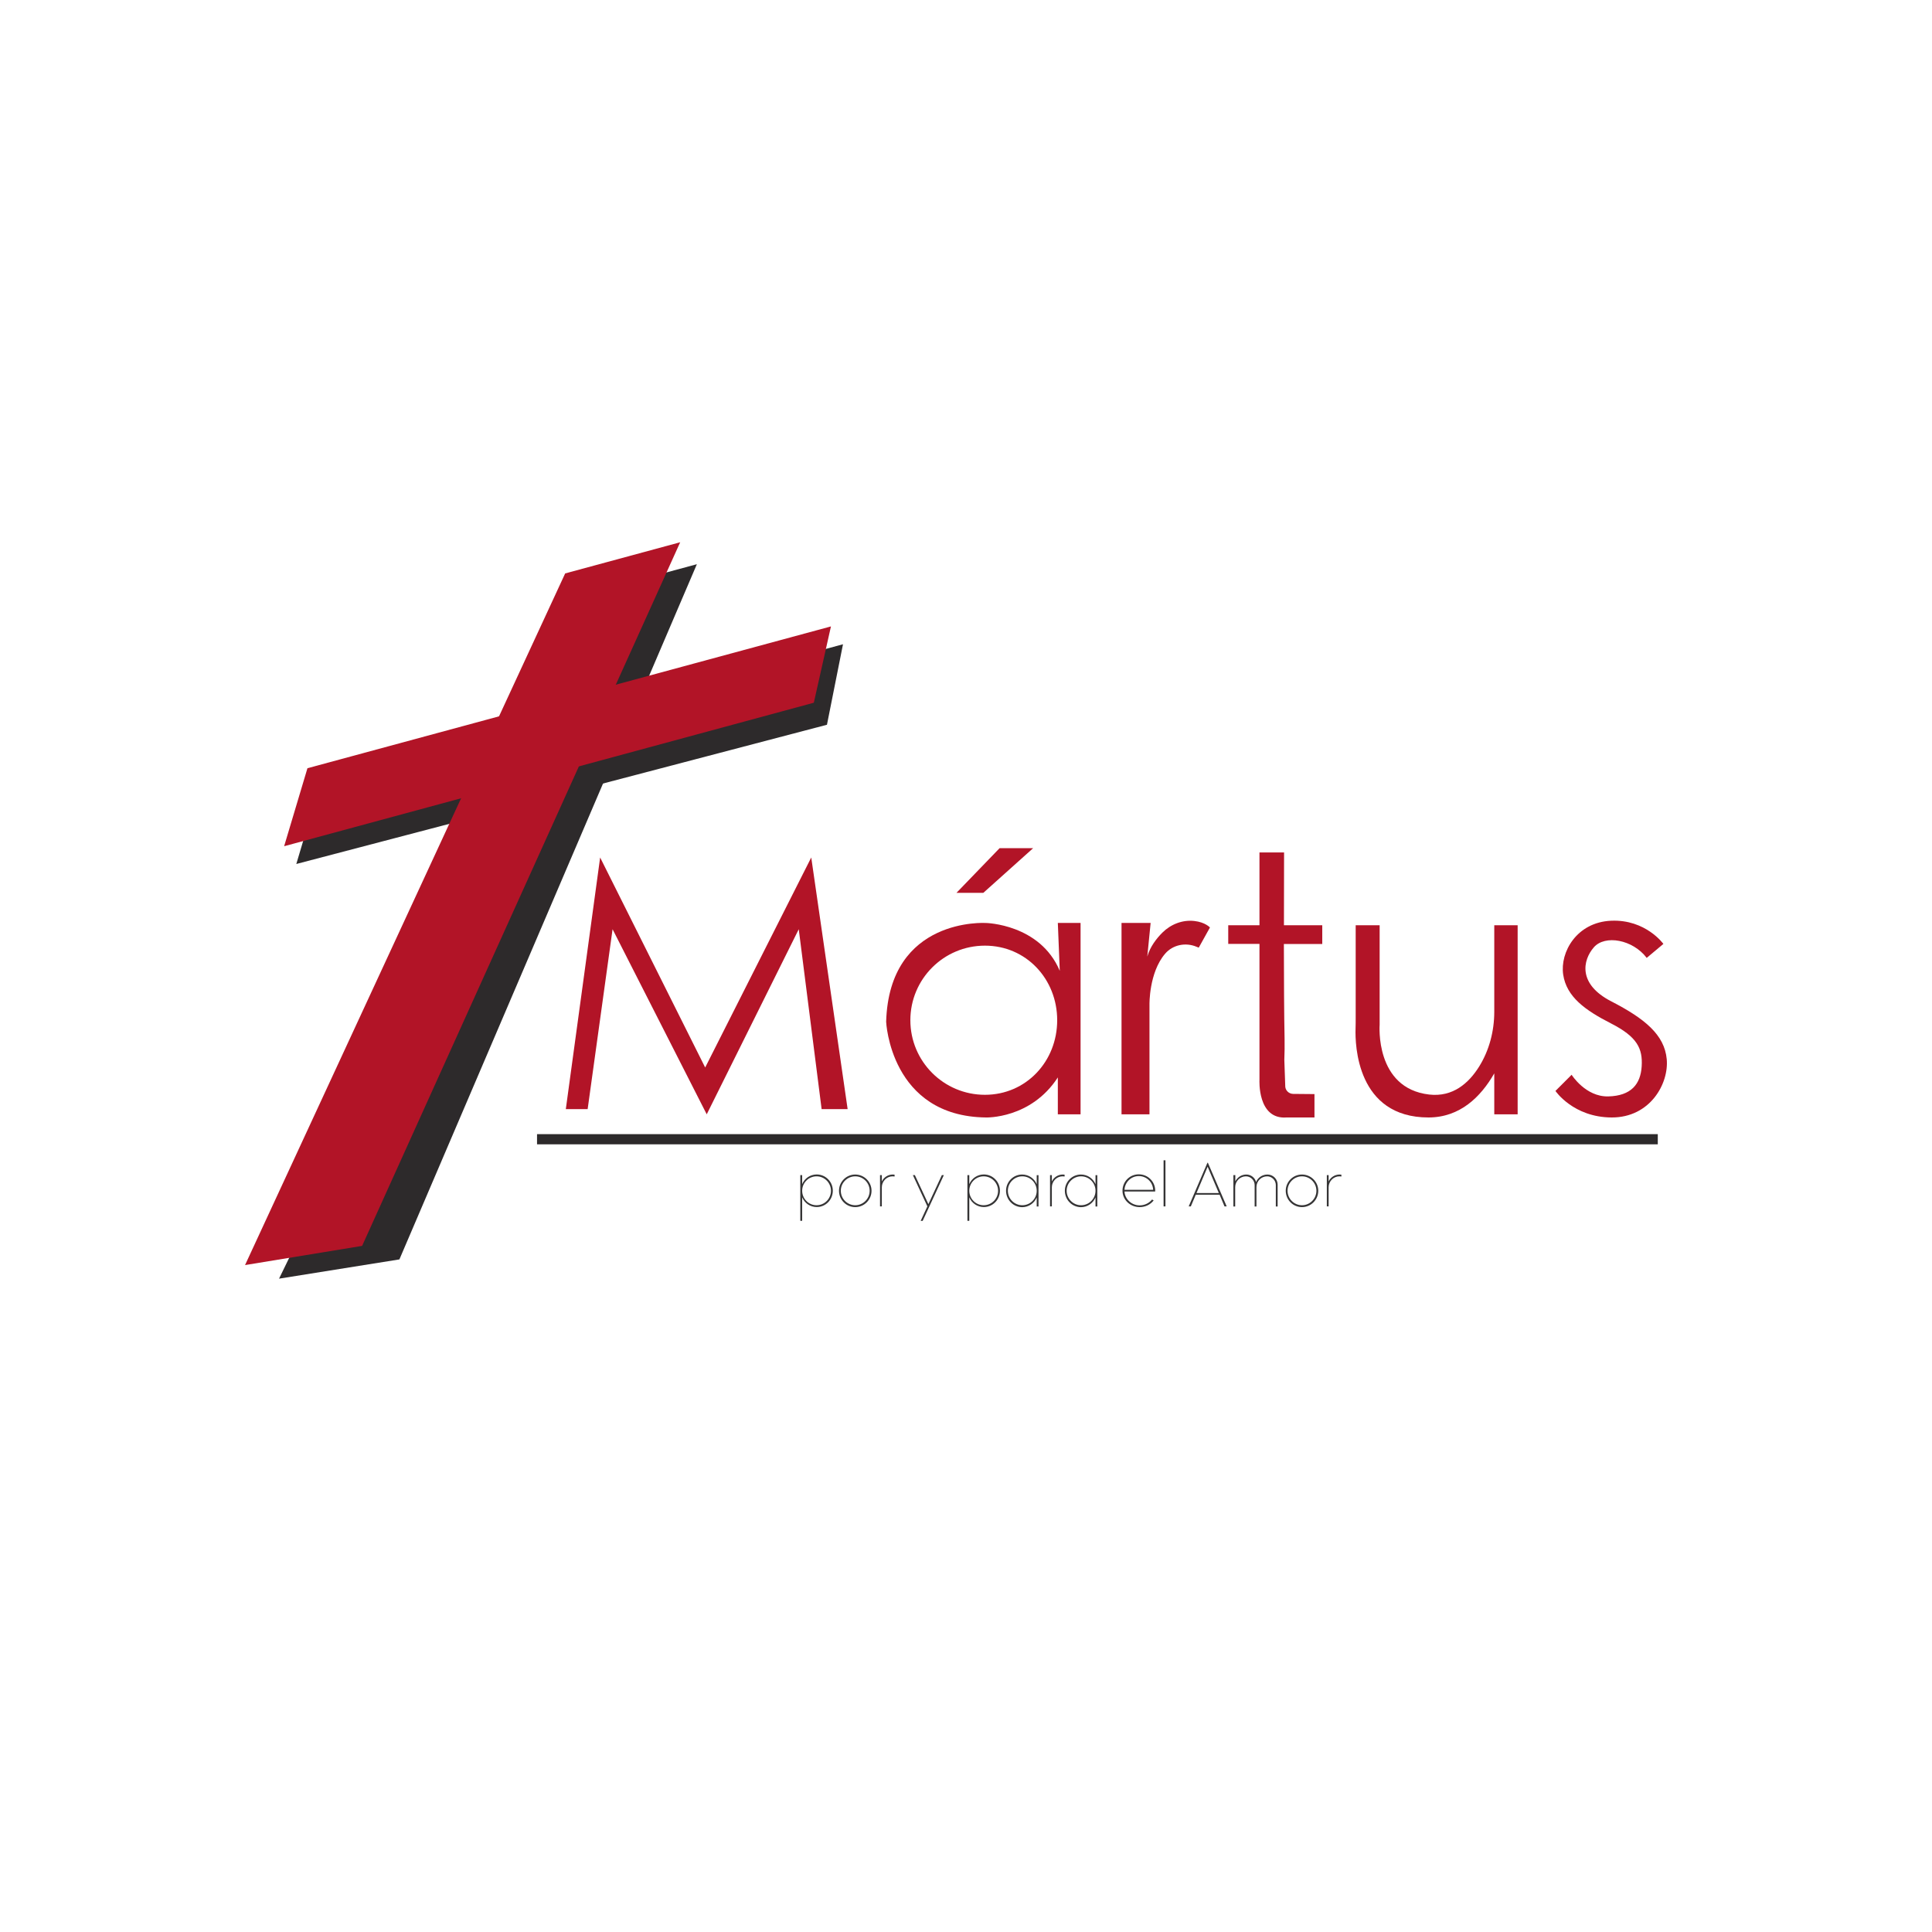
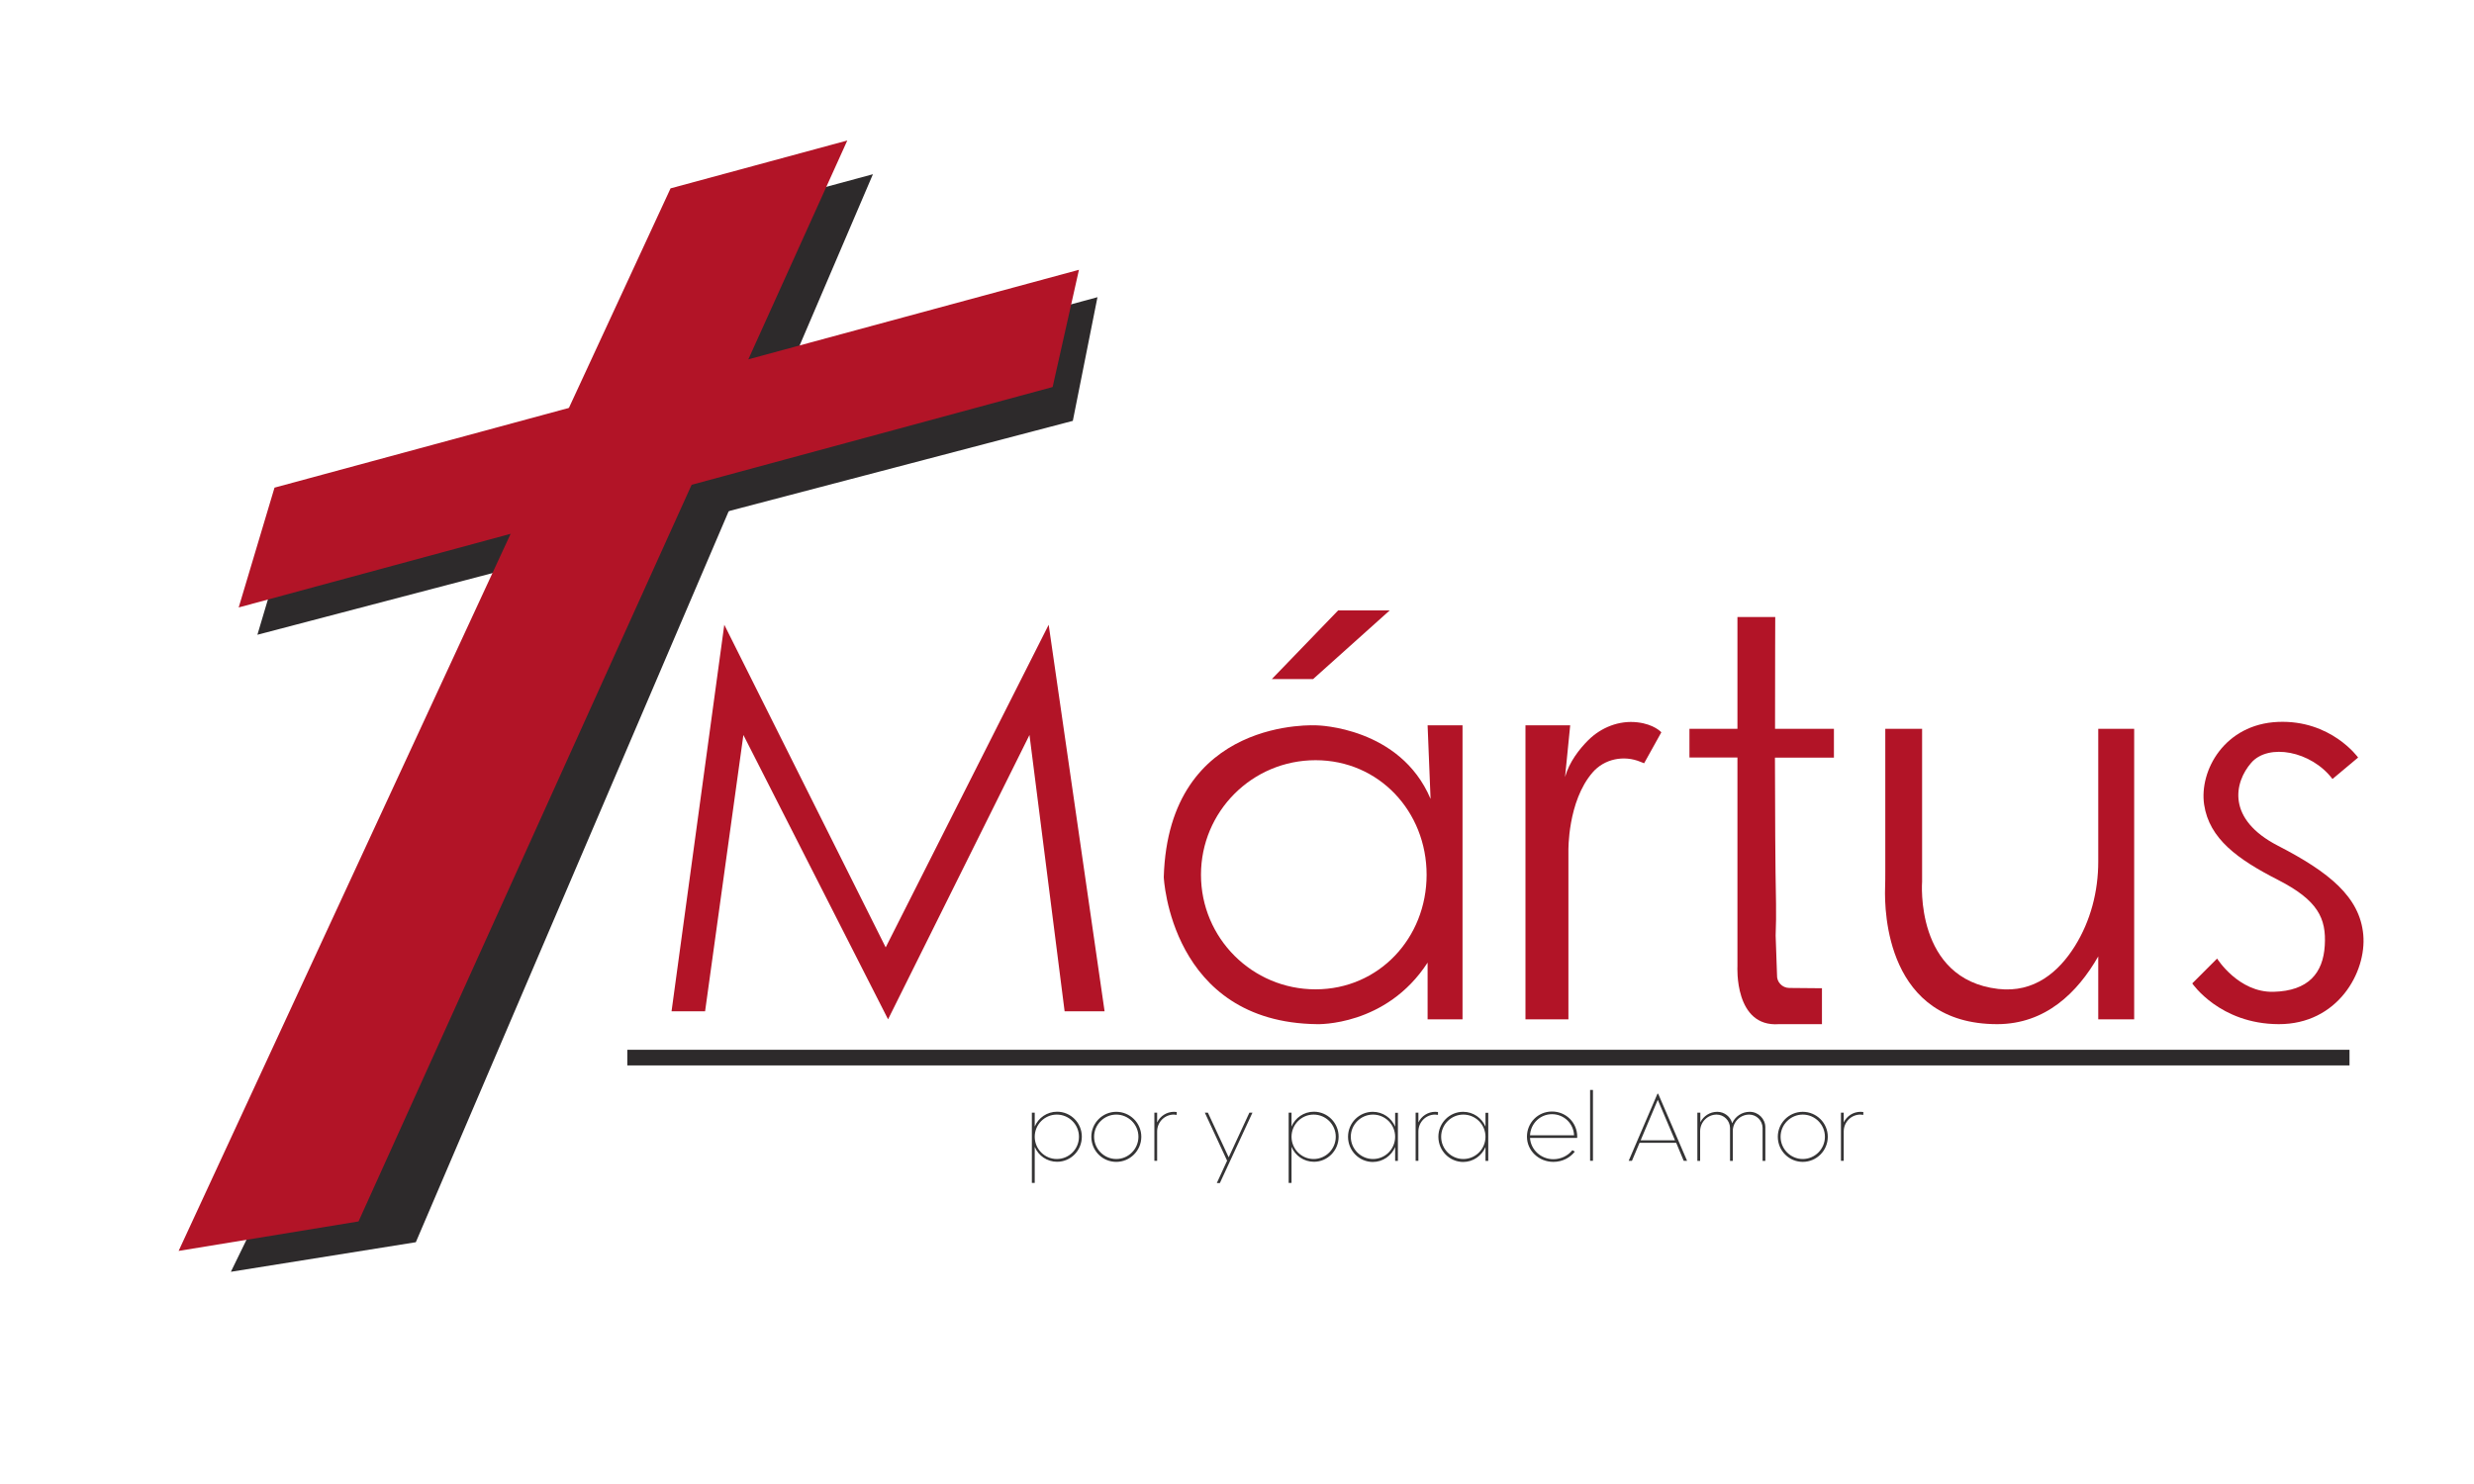
- <svg xmlns="http://www.w3.org/2000/svg" version="1.1" id="Capa_1" x="0px" y="0px" viewBox="0 0 300 300" style="enable-background:new 0 0 300 300;" xml:space="preserve">
+ <svg xmlns="http://www.w3.org/2000/svg" aria-hidden="true" focusable="false" width="250" viewBox="20 70 250 150">
  <style type="text/css">
- 	.st0{fill:#1D1D45;}
- 	.st1{fill:#2D2A2B;}
- 	.st2{fill:#B21427;}
- 	.st3{fill:#353435;}
- </style>
+ 		.st0 {
+ 			fill: #1D1D45;
+ 		}
+ 
+ 		.st1 {
+ 			fill: #2D2A2B;
+ 		}
+ 
+ 		.st2 {
+ 			fill: #B21427;
+ 		}
+ 
+ 		.st3 {
+ 			fill: #353435;
+ 		}
+ 	</style>
  <g>
    <polygon class="st1" points="62.02,195.56 43.33,198.55 95.75,90.98 108.21,87.61  " />
    <polygon class="st1" points="128.41,112.54 46.01,134.16 49.61,122.06 130.9,100.04  " />
    <polygon class="st2" points="56.23,193.46 38.05,196.44 87.76,89.04 105.62,84.2  " />
    <polygon class="st2" points="126.37,109.12 44.12,131.4 47.74,119.29 129.03,97.27  " />
    <g>
      <path class="st3" d="M124.27,182.47h0.29v1.4c0.37-0.88,1.24-1.5,2.26-1.5c1.38,0,2.5,1.13,2.5,2.52c0,1.41-1.12,2.54-2.5,2.54    c-1.02,0-1.89-0.62-2.26-1.51v3.65h-0.29V182.47z M129.03,184.9c0-1.23-1-2.24-2.24-2.24c-1.23,0-2.23,1.01-2.23,2.24    c0,1.24,1,2.25,2.23,2.25C128.04,187.15,129.03,186.14,129.03,184.9z" />
      <path class="st3" d="M130.28,184.9c0-1.39,1.13-2.52,2.52-2.52c1.39,0,2.53,1.13,2.53,2.52c0,1.41-1.14,2.54-2.53,2.54    C131.4,187.44,130.28,186.31,130.28,184.9z M135.04,184.9c0-1.23-1.01-2.24-2.24-2.24s-2.24,1.01-2.24,2.24    c0,1.24,1.01,2.25,2.24,2.25S135.04,186.14,135.04,184.9z" />
      <path class="st3" d="M136.65,182.47h0.28v0.98c0.31-0.64,0.96-1.07,1.7-1.07c0.09,0,0.19,0.01,0.28,0.02v0.29    c-0.1-0.02-0.2-0.03-0.3-0.03c-0.92,0-1.67,0.75-1.68,1.69v2.98h-0.28V182.47z" />
      <path class="st3" d="M144,187.32l-2.25-4.85h0.31l2.1,4.51l2.09-4.51h0.31l-3.29,7.11h-0.31L144,187.32z" />
      <path class="st3" d="M150.22,182.47h0.29v1.4c0.37-0.88,1.24-1.5,2.26-1.5c1.38,0,2.5,1.13,2.5,2.52c0,1.41-1.12,2.54-2.5,2.54    c-1.02,0-1.89-0.62-2.26-1.51v3.65h-0.29V182.47z M154.98,184.9c0-1.23-1-2.24-2.24-2.24c-1.23,0-2.23,1.01-2.23,2.24    c0,1.24,1,2.25,2.23,2.25C153.98,187.15,154.98,186.14,154.98,184.9z" />
      <path class="st3" d="M156.22,184.9c0-1.39,1.12-2.52,2.5-2.52c1.02,0,1.89,0.62,2.26,1.5v-1.4h0.28v4.86h-0.28v-1.4    c-0.37,0.88-1.24,1.51-2.26,1.51C157.34,187.44,156.22,186.31,156.22,184.9z M160.98,184.9c0-1.23-1-2.24-2.24-2.24    c-1.23,0-2.24,1.01-2.24,2.24c0,1.24,1.01,2.25,2.24,2.25C159.99,187.15,160.98,186.14,160.98,184.9z" />
      <path class="st3" d="M163.05,182.47h0.28v0.98c0.31-0.64,0.96-1.07,1.7-1.07c0.09,0,0.19,0.01,0.28,0.02v0.29    c-0.1-0.02-0.2-0.03-0.3-0.03c-0.92,0-1.67,0.75-1.68,1.69v2.98h-0.28V182.47z" />
      <path class="st3" d="M165.35,184.9c0-1.39,1.12-2.52,2.5-2.52c1.02,0,1.89,0.62,2.26,1.5v-1.4h0.28v4.86h-0.28v-1.4    c-0.37,0.88-1.24,1.51-2.26,1.51C166.47,187.44,165.35,186.31,165.35,184.9z M170.11,184.9c0-1.23-1-2.24-2.24-2.24    c-1.23,0-2.24,1.01-2.24,2.24c0,1.24,1.01,2.25,2.24,2.25C169.11,187.15,170.11,186.14,170.11,184.9z" />
      <path class="st3" d="M174.3,184.89c0-1.4,1.11-2.54,2.53-2.54c1.43,0,2.55,1.14,2.55,2.54c0,0.05-0.01,0.09-0.01,0.13h-4.76    c0.07,1.19,1.1,2.15,2.36,2.15c0.79,0,1.49-0.37,1.92-0.91l0.25,0.14c-0.49,0.63-1.27,1.04-2.17,1.04    C175.49,187.44,174.3,186.3,174.3,184.89z M179.06,184.75c-0.05-1.19-1.02-2.13-2.23-2.13c-1.2,0-2.15,0.94-2.22,2.13H179.06z" />
      <path class="st3" d="M180.68,180.17h0.29v7.16h-0.29V180.17z" />
      <path class="st3" d="M187.49,180.55h0.07l2.92,6.78h-0.34l-0.76-1.82h-3.7l-0.77,1.82h-0.33L187.49,180.55z M189.26,185.26    l-1.74-4.09l-1.73,4.09H189.26z" />
      <path class="st3" d="M191.54,182.47h0.28v0.97c0.32-0.63,0.96-1.06,1.71-1.06c0.72,0,1.34,0.49,1.51,1.16    c0.29-0.68,0.97-1.16,1.77-1.16c0.87,0,1.58,0.71,1.58,1.57v3.39h-0.28v-3.34c-0.01-0.73-0.61-1.34-1.35-1.34    c-0.91,0-1.66,0.74-1.66,1.67v3.01h-0.28v-3.34c-0.01-0.73-0.61-1.34-1.35-1.34c-0.91,0-1.66,0.74-1.67,1.67v3.01h-0.28V182.47z" />
      <path class="st3" d="M199.65,184.9c0-1.39,1.13-2.52,2.52-2.52c1.39,0,2.53,1.13,2.53,2.52c0,1.41-1.14,2.54-2.53,2.54    C200.78,187.44,199.65,186.31,199.65,184.9z M204.41,184.9c0-1.23-1.01-2.24-2.24-2.24s-2.24,1.01-2.24,2.24    c0,1.24,1.01,2.25,2.24,2.25S204.41,186.14,204.41,184.9z" />
      <path class="st3" d="M206.03,182.47h0.28v0.98c0.31-0.64,0.96-1.07,1.7-1.07c0.09,0,0.19,0.01,0.28,0.02v0.29    c-0.1-0.02-0.2-0.03-0.3-0.03c-0.92,0-1.67,0.75-1.68,1.69v2.98h-0.28V182.47z" />
    </g>
    <rect x="83.39" y="176.11" class="st1" width="174.03" height="1.58" />
    <path class="st2" d="M244.04,166.89l-2.51,2.51c0,0,2.77,4.1,8.73,4.12c5.96,0.02,8.9-5.25,8.55-9.05   c-0.35-3.8-3.43-6.31-8.63-8.99s-4.42-6.39-2.69-8.38c1.73-1.99,6.05-1.21,8.21,1.64l2.59-2.17c0,0-2.74-3.83-8.11-3.6   c-5.37,0.23-7.96,4.9-7.45,8.36c0.52,3.46,3.4,5.53,7.45,7.6c4.05,2.07,4.91,3.89,4.74,6.65c-0.17,2.77-1.64,4.58-5.18,4.67   C246.2,170.34,244.04,166.89,244.04,166.89z" />
    <polygon class="st2" points="91.25,172.22 87.86,172.22 93.19,133.15 109.5,165.76 125.97,133.15 131.62,172.22 127.58,172.22    124.03,144.29 109.74,173.03 95.12,144.29  " />
    <path class="st2" d="M174.15,143.31v29.72h4.34v-17.02c0,0-0.1-4.99,2.44-7.93c1.19-1.38,3.17-1.78,4.86-1.07l0.35,0.14l1.74-3.13   c0,0-0.72-0.82-2.43-1.01c-1.84-0.21-3.65,0.51-4.96,1.81c-0.91,0.91-1.91,2.19-2.34,3.72l0.52-5.23H174.15z" />
    <path class="st2" d="M205.33,143.67h-5.96c0-6.2,0.02-11.3,0.02-11.3h-3.82v11.3h-4.85v2.9h4.85v21.1c0,0-0.35,6.19,4.2,5.85h4.34   v-3.63l-3.31-0.03c-0.71-0.01-1.27-0.6-1.23-1.31l-0.14-3.99c0.04-0.78,0.06-2.45,0.04-3.23c-0.08-3.74-0.1-9.41-0.11-14.75h5.96   V143.67z" />
    <path class="st2" d="M232.03,143.67v13.42c0,3.01-0.77,5.99-2.36,8.54c-1.62,2.59-4.09,4.75-7.75,4.33   c-8.47-0.98-7.69-10.85-7.69-10.85v-15.44h-3.72v14.35c0,0.57,0,1.15-0.02,1.72c-0.08,2.43,0.16,13.79,11.34,13.78   c4.87-0.01,8.1-3.18,10.2-6.85v6.36h3.63v-29.36H232.03z" />
    <g>
      <polygon class="st2" points="160.43,131.7 155.22,131.7 148.52,138.64 152.69,138.64   " />
      <path class="st2" d="M164.26,143.31l0.3,7.44c-3.07-7.27-11.46-7.43-11.46-7.43s-15.02-0.97-15.5,15.34c0,0,0.65,14.69,15.5,14.86    c0,0,6.97,0.24,11.16-6.22v5.73h3.53v-29.72H164.26z M152.94,170c-6.4,0-11.58-5.18-11.58-11.58s5.18-11.58,11.58-11.58    c6.4,0,11.22,5.18,11.22,11.58S159.33,170,152.94,170z" />
    </g>
  </g>
</svg>
